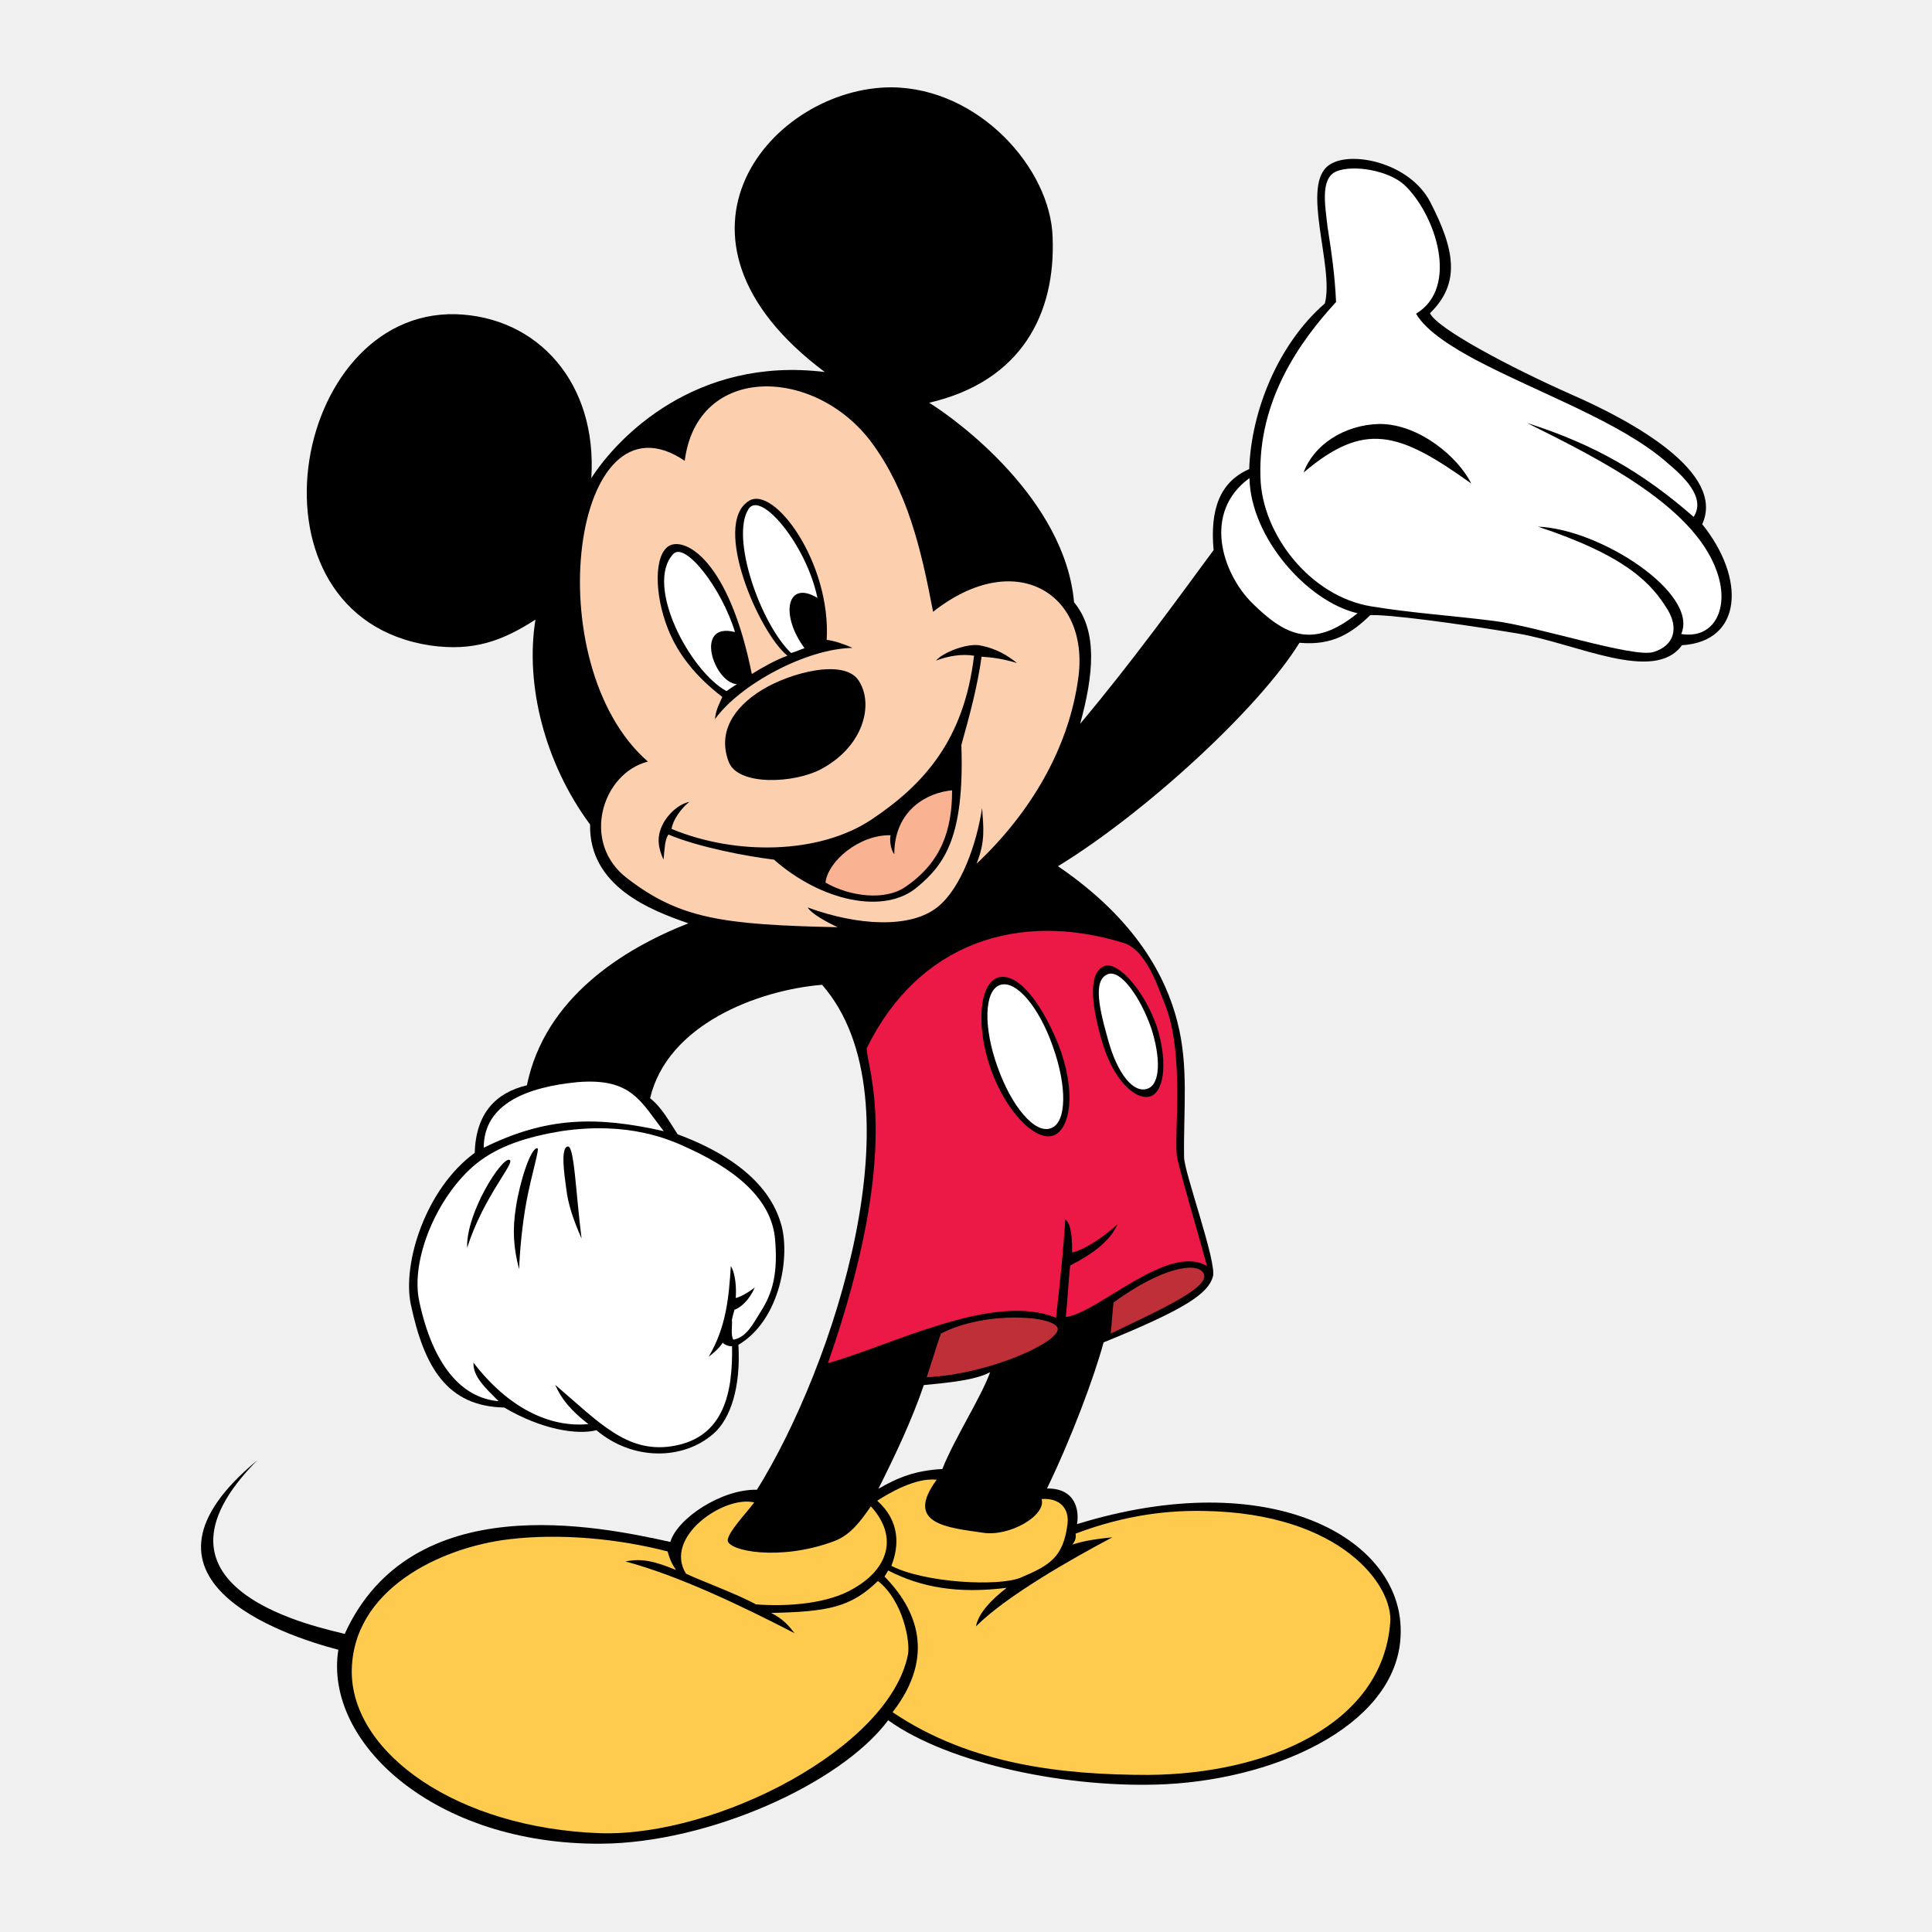
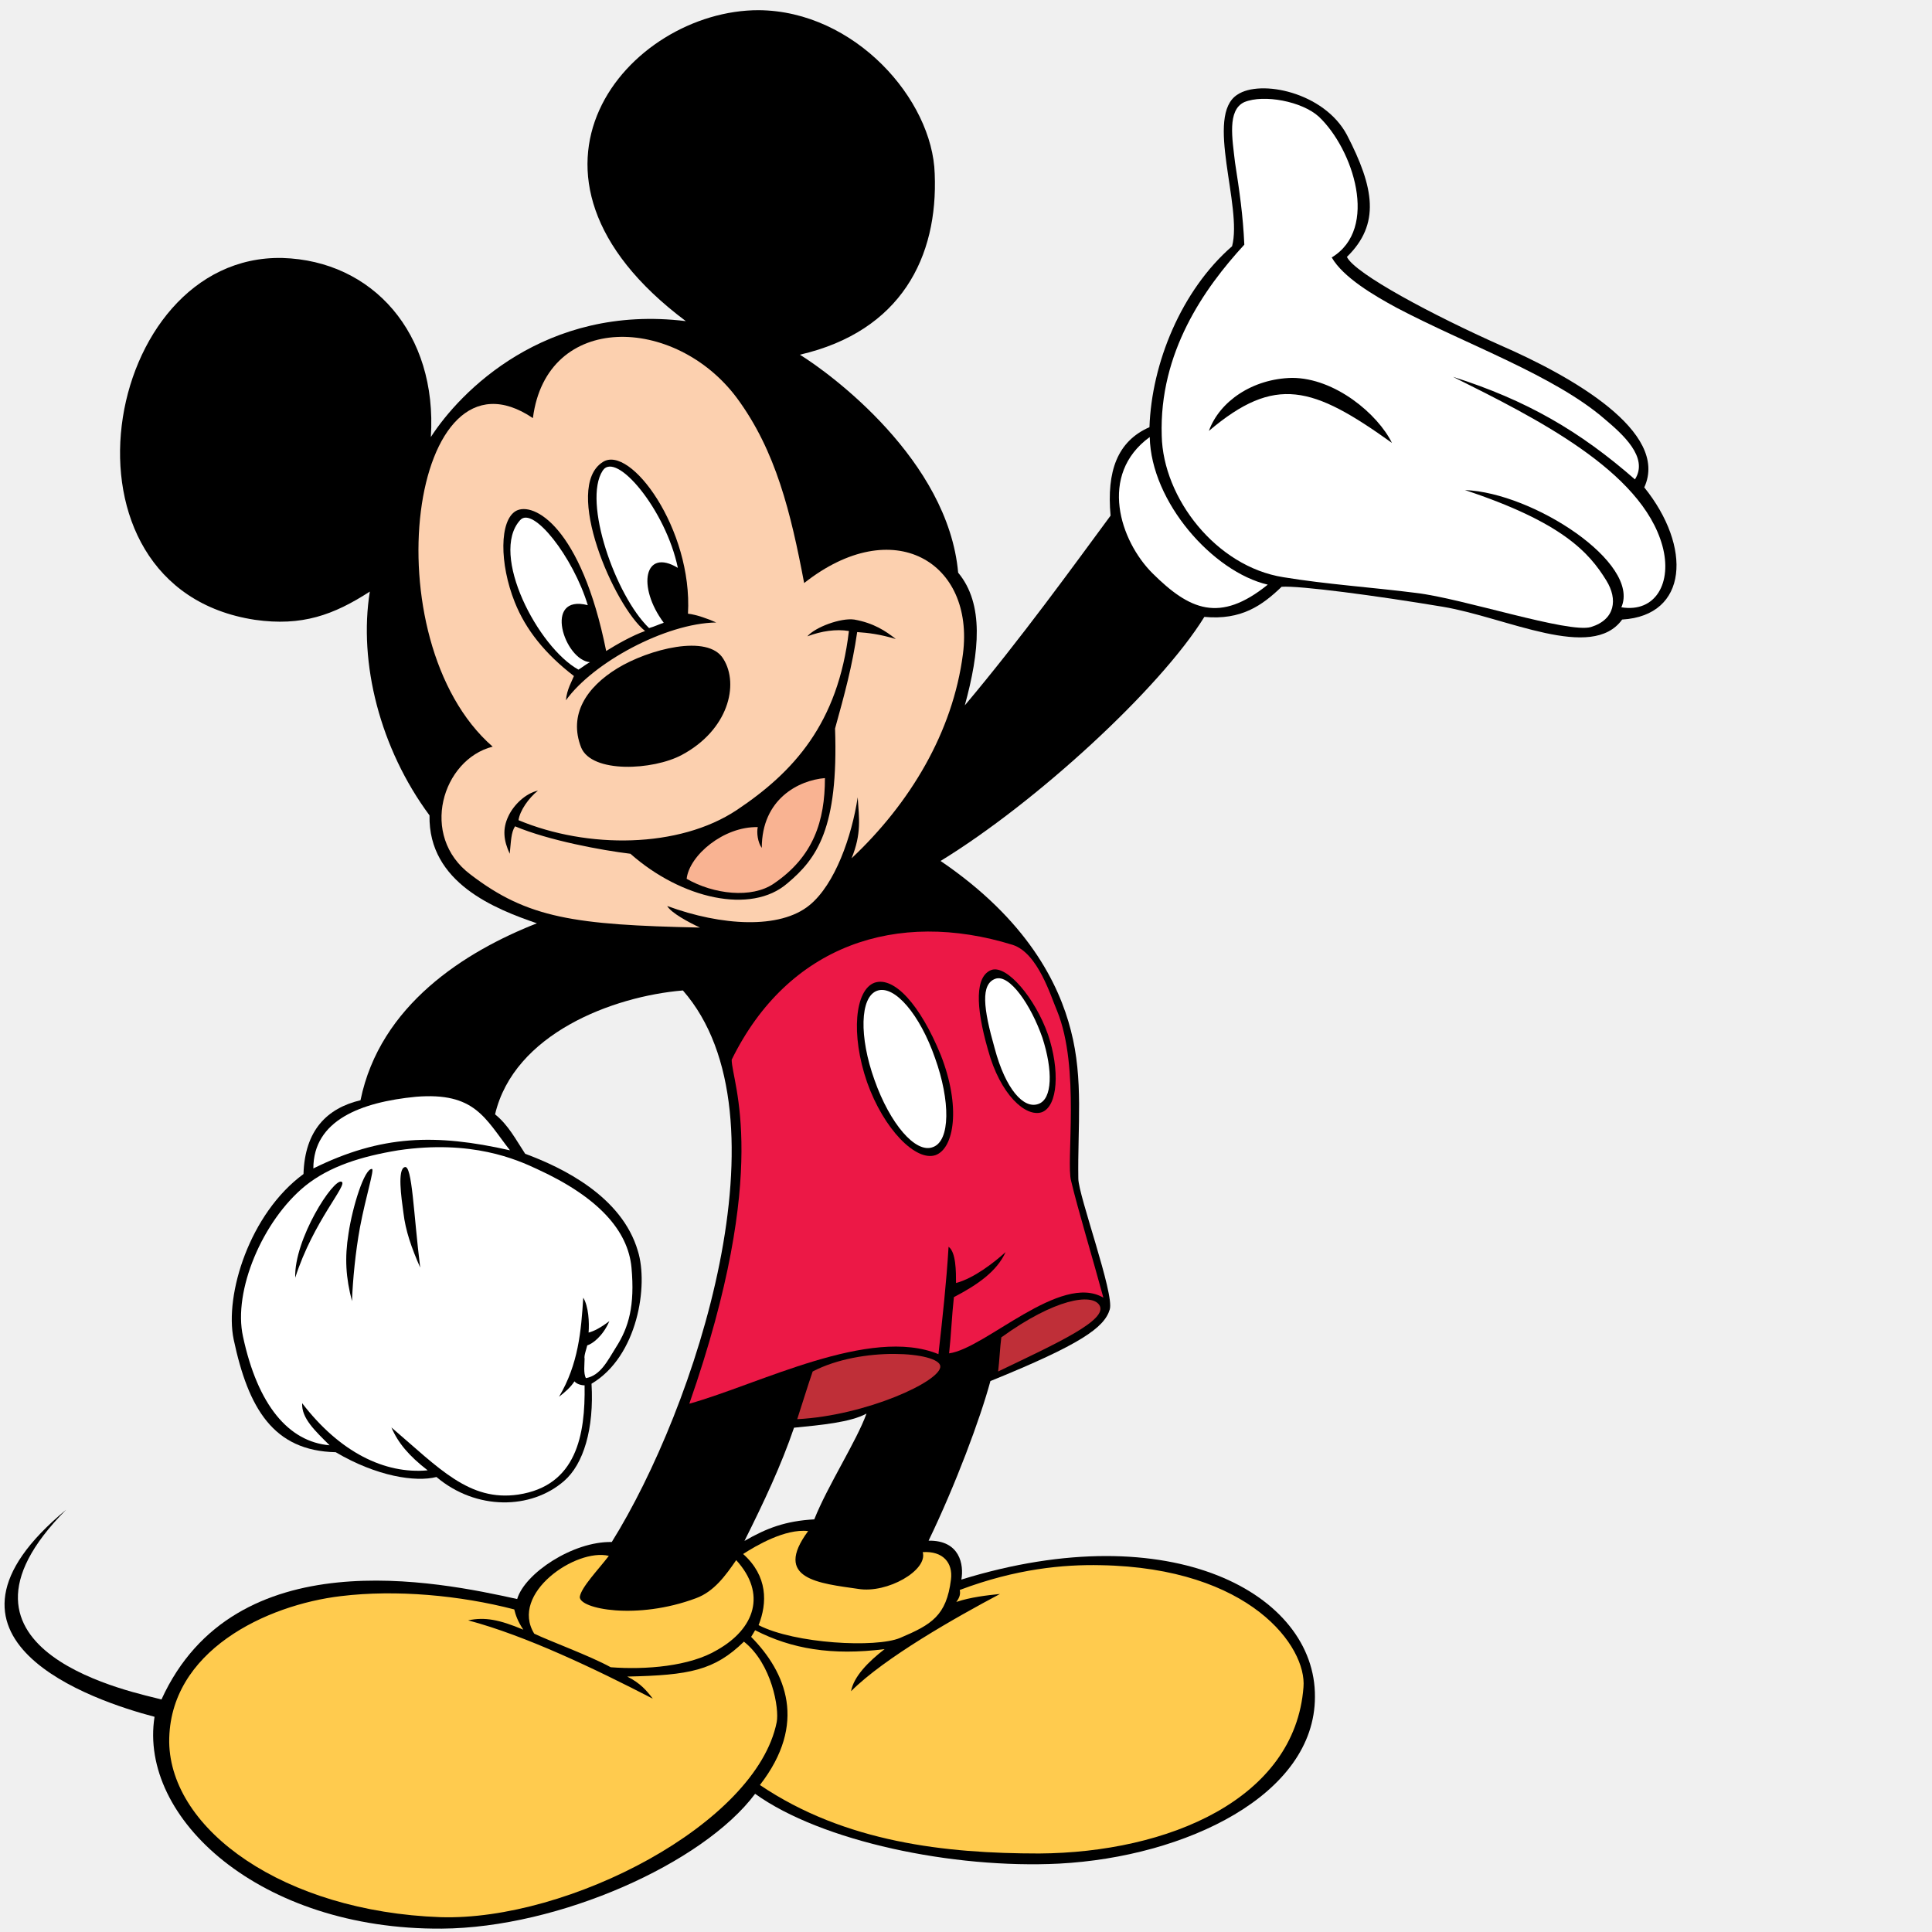
<svg xmlns="http://www.w3.org/2000/svg" version="1.0" id="Warstwa_1" x="0px" y="0px" viewBox="0 0 792 792" enable-background="new 0 0 792 792" xml:space="preserve">
-   <g>
-     <path fill-rule="evenodd" clip-rule="evenodd" d="M338.1,152.5c-52.9-6.5-84.9,26.7-95.7,43.5c2.5-39-21.9-66.2-55.7-67.2   c-68-1.5-89.4,123.8-10.3,135.8c17.6,2.5,29.5-1.8,43.1-10.6c-4.3,26.7,3.8,58.9,22.4,84c-0.5,25.4,24.9,35.2,40.3,40.5   c-27,10.6-58.9,30.7-66.2,66.4c-12.6,3-20.9,11.3-21.4,27.7c-20.2,14.8-29.7,45.3-26.2,62.1c5.5,25.9,14.9,41.8,38.3,42.3   c15.4,9.1,30,11.3,37.8,9.3c14.9,12.6,35.5,12.3,47.9,1.5c7.3-6.3,11.3-19.6,10.3-36.5c17.4-10.3,21.4-37,17.4-49.8   c-6-20.6-28.5-31.4-42.3-36.5c-3.5-5.3-6.3-10.8-11.3-14.8c7.1-30.2,44.1-44.3,70.5-46.5c41.1,47,4.5,157-26.7,207   c-14.6-0.3-32.7,11.8-35.5,21.4c-29.5-6.5-106-22.6-133.5,37.7c-8.1-2.3-89.2-17.4-35.8-71.2c-58.7,48.6,10.3,71.7,33.2,77.7   c-6,38,39.5,80,107.8,79.5c43.8-0.3,98-24.4,117.6-50.6c24.9,17.9,74.3,28.2,114.1,26.2c47.4-2.5,96-25.7,96-62.6   c0.3-38.5-53.7-68.4-132.7-44c1-5.5-0.5-14.8-12.3-14.6c10.1-20.9,19.4-45.8,23.2-59.9c34-13.8,42.8-20.1,44.8-26.9   c1.8-5.8-11.8-42.8-11.8-49.1c-0.3-19.4,2-37.2-2.8-55.6c-4.5-17.6-16.4-41.5-48.9-63.6c35.8-21.9,82.4-64.7,99-91.6   c13.9,1.3,21.7-4.3,29-11.3c6.6-0.5,35.3,3.3,60.5,7.5c23.9,4,55.9,20.6,67.3,4.8c24.9-1.5,26.2-27.4,8.3-49.6   c9.6-20.9-27.5-41.8-53.9-53.3c-25.4-11.3-54.7-26.9-57.7-33.2c12.6-12.3,10.3-25.9,0-45.8c-8.6-16.1-32.5-20.9-41.1-15.1   c-12.3,7.8,2,42-2,56.9c-19.1,16.6-30.2,44-31,67.9c-12.1,5.3-16.1,16.6-14.6,33.2c-14.1,19.1-33.5,46-54.7,71.2   c5.5-20.1,7.3-38-2.5-49.8c-3.8-42.3-47.9-74.7-59.4-81.8c38-8.8,51.9-36.7,50.6-67.9c-0.8-27.9-30-61.1-66-61.4   C316.7,35.7,263.8,96.9,338.1,152.5L338.1,152.5z M378.7,567.8c-4.8,14.1-11.3,27.9-18.6,42.5c8.3-4.8,15.4-7.5,26.2-8.1   c5-12.6,15.9-29.4,19.6-39.7C399.9,565.8,388.8,566.8,378.7,567.8L378.7,567.8z" />
-     <path fill-rule="evenodd" clip-rule="evenodd" fill="#EC1846" d="M355.3,429.7c0,8.6,15.1,40.3-15.9,129.1   c26.2-7.3,67.8-29.2,93.5-18.6c1.5-13.3,3-26.9,3.8-40.3c2.8,2,2.8,9.3,2.8,13.6c6.8-1.8,14.4-7.8,18.6-11.6   c-3.3,7.3-10.6,12.3-19.4,16.9c-0.8,7.3-1,13.8-1.8,21.1c13.6-1.8,41.8-30.4,57.9-20.9c-4-14.8-9.6-33.2-12.1-43.8   c-2-7,3.5-42.5-5.3-63.9c-2.3-5.3-7.1-21.6-16.6-24.7C417.2,373.1,376.4,386.7,355.3,429.7L355.3,429.7z M408.9,400.8   c7.3-2.5,17.1,8.1,24.9,27.2c7.6,19.4,5,35-2,37.5c-7.3,2.5-19.4-9.6-25.7-27.4C399.9,420.1,401.6,403.5,408.9,400.8L408.9,400.8z    M452.8,396c5.8-2,16.4,10.6,21.2,24.2c4.5,13.3,3.8,26.9-2.3,29.2c-6,2-15.6-6.5-20.2-23.4C446.7,409.3,446.7,398.3,452.8,396   L452.8,396z" />
-     <path fill-rule="evenodd" clip-rule="evenodd" fill="#BF2F38" d="M456.5,533.9c20.2-14.6,34-16.6,36.8-12.1   c3.5,5.5-15.9,14.3-38,24.9C455.8,542.7,456,537.6,456.5,533.9L456.5,533.9z M385.7,546.7c-2,5.8-3.8,11.8-5.8,17.9   c25.7-1.3,54.2-14.3,53.7-19.9C433.1,539.4,404.1,537.1,385.7,546.7L385.7,546.7z" />
-     <path fill-rule="evenodd" clip-rule="evenodd" fill="#F9B392" d="M390.3,324c-9.8,0.8-23.7,7.8-23.7,26.2c-1.5-2-2-5.8-1.5-7.8   c-12.8-0.3-25.7,10.6-26.7,19.4c10.1,5.8,24.4,7.5,32.7,1.8C386,353.5,390.3,340.1,390.3,324L390.3,324z" />
-     <path fill-rule="evenodd" clip-rule="evenodd" fill="#FCD0AF" d="M382.5,250.8c-5-26.4-10.6-49.6-25.2-69.4   c-23.2-31.2-71.5-32.5-76.6,7.5c-46.1-31.2-61,83.3-15.1,123.3c-18.9,4.8-27.7,33.5-8.3,48c21.4,16.4,39,18.9,86.1,19.9   c-4.3-2-10.8-5.5-12.3-8.1c20.4,7.5,42.3,8.8,53.4-0.3c9.6-7.8,15.9-25.9,18.1-40.5c0.5,7.8,1.5,13.6-2.3,22.9   c21.9-20.6,38-47.3,41.8-76.7C446.5,243,416,224.4,382.5,250.8z M352.2,279.3c6,9.6,1.8,26.7-15.6,36c-10.8,5.8-33.8,7-37.8-2.8   c-4.8-12.3,2-22.6,13.6-29.7C324,275.7,346.5,269.7,352.2,279.3z M274.4,223.7c6.5-3.5,24.4,5.8,33.8,52.6c4-2.5,9.8-5.8,14.6-7.5   c-11.6-9.3-31-53.8-15.9-63.4c10.3-6.8,33.8,25.2,32,56.9c3,0.3,7.8,2,10.6,3.3c-19.1,0.3-46.3,15.1-56.4,29.2c0.3-4,2.3-7.3,3-9.1   c-10.8-8.3-18.1-17.4-22.2-27.7C268.1,243.5,268.1,227.2,274.4,223.7z M402.4,269.2c-1.8,12.6-4.8,23.6-8.3,36.2   c1.3,37.5-6.8,48.8-17.9,58.1c-13.6,11.8-39.8,5.8-58.9-11.1c-10.8-1.3-30.7-5-43.3-10.3c-1.5,2.3-1.5,5.5-2,10.3   c-2.3-5-2.8-9.3-0.5-14.1c2-4.3,6.5-8.6,11.1-9.6c-3.5,2.8-6.8,7.5-7.3,11.1c25.9,10.8,60.2,10.6,81.9-3.8   c21.4-14.3,38-32.5,42.1-67.2c-4.8-0.8-10.3,0-15.6,2c3-3.5,12.6-7,17.6-6.3c7.3,1.3,11.8,4.3,15.6,7.3   C410.9,270,406.7,269.5,402.4,269.2z" />
-     <path fill-rule="evenodd" clip-rule="evenodd" fill="#FFCB4E" d="M364.1,643.8c-0.5,0.8-1,1.8-1.5,2.5   c13.1,13.3,21.2,32.5,3.3,55.6c32,21.6,69.8,25.7,104.8,25.7c48.4-0.3,96-20.4,99.2-62.4c1.3-15.1-19.9-44.8-76.1-45.8   c-13.9-0.3-31.7,1.3-52.9,9.3c0.3,1.5,0,2.8-1.3,4.5c5.3-1.8,11.6-2.5,16.4-3c-16.6,8.8-43.3,23.9-55.9,36.5   c1-5.5,6.5-11.1,12.6-15.8C392.8,653.4,377.7,650.8,364.1,643.8L364.1,643.8z M384,606.6c-8.6-1-19.6,5.5-24.4,8.6   c9.3,8.3,9.1,18.4,5.8,26.7c13.6,7,44.1,8.6,53.1,4.8c11.8-5,17.4-8.3,19.1-21.9c0.8-6.3-3-10.8-10.6-10.3   c2,6.8-13.3,15.6-24.2,13.8C388.3,626.2,370.6,624.7,384,606.6L384,606.6z M273.7,636c-20.4-5.3-44.3-7.5-65-5   c-28,3.3-64.7,20.6-64.5,54.8c0.5,33,43.1,63.6,101.8,65.7c47.9,1.5,118.6-35,126.2-73.2c1-5-1.8-21.9-12.3-30.2   c-11.1,10.8-20.4,12.6-43.8,13.1c5,2.5,7.3,5.3,9.6,8.3c-21.9-11.3-47.6-23.6-69.3-29.4c6.3-1.3,11.6-0.3,20.7,3.5   C274.9,640.3,274.2,638,273.7,636L273.7,636z M309.2,615.9c-12.3-3-37.3,14.1-28,29.2c5.8,2.8,20.9,8.3,28.7,12.6   c13.1,1,29.7-0.3,40-6.5c14.1-8,18.6-21.1,7.1-33.7c-4,5.8-8.3,11.8-15.1,14.3c-22.2,8.3-43.8,4-43.6-0.5   C298.8,627.7,305.4,620.9,309.2,615.9L309.2,615.9z" />
-     <g>
-       <path fill-rule="evenodd" clip-rule="evenodd" fill="#FFFFFF" d="M409.9,403.8c6.6-2.3,16.1,9.1,21.7,25.2    c5.8,16.1,5.8,31.2-0.8,33.5c-6.5,2.5-16.1-8.8-21.9-25.2C403.1,421.2,403.4,406.1,409.9,403.8L409.9,403.8z M454.3,399.3    c5.3-1.8,13.3,9.8,17.6,22.1c4,12.3,3.8,23.1-1.5,24.9c-5.5,2-12.3-5.5-16.4-20.9C449.7,410.3,448.7,401.3,454.3,399.3    L454.3,399.3z" />
-       <path fill-rule="evenodd" clip-rule="evenodd" fill="#FFFFFF" d="M512.2,196c-19.4,14.1-11.1,39,1,51.1    c13.9,13.8,25.2,18.9,43.3,4.3C535.9,246.6,512.7,220.4,512.2,196L512.2,196z M562.3,248.6c-25.2-4-45.1-29.7-45.6-53.1    c-1-31.2,15.9-55.3,31-71.7c-0.5-11.1-1.8-19.9-3.5-30.9c-1-8.8-3-19.6,3.5-22.6c7.3-3,21.7-0.3,28,5.5    c12.8,12.1,22.7,42,4.8,52.8c4.3,7.5,15.9,14.3,24.4,18.9c26.2,13.8,59.2,25.4,78.1,41.8c6.5,5.5,16.6,14.3,11.3,22.6    c-20.7-18.1-40.6-29.7-68.3-38.5c30.7,15.3,70.8,35.2,78.6,63.4c3.8,13.8-2.5,25.2-15.4,23.1c7.3-16.6-33-43-58.7-44    c36.5,12.1,46.6,23.4,53.1,34c4.3,7,3.3,14.6-5.8,17.4c-8.3,2.5-48.4-10.8-65.7-12.8C595.6,252.4,578.7,251.3,562.3,248.6    L562.3,248.6z M534.4,193.7c4-11.1,16.4-19.6,31.2-19.9c16.1,0,32.2,13.6,37.5,24.4C573.4,176.9,559.3,172.6,534.4,193.7    L534.4,193.7z M198.3,470.5c0-18.1,17.9-24.9,38.5-26.9c22.2-1.8,25.9,8.1,35.3,20.1C244.2,457.4,223.8,457.9,198.3,470.5    L198.3,470.5z M230.1,463.7c-13.9,2.3-25.7,6-34.8,13.3c-16.1,13.1-27.2,39.5-23.4,56.6c5.5,25.7,17.1,39.5,32.5,40.8    c-5.3-5.3-10.6-10.1-10.3-15.8c14.1,18.4,31,26.7,47.1,25.2c-7.1-5.5-11.1-10.3-13.6-16.1c17.9,15.3,29.2,27.9,47.6,25.2    c21.9-3.3,25.2-22.4,24.9-41c-1.3,0-3-0.5-3.8-1.5c-1.5,2.3-3.5,4-5.8,5.8c7.3-12.3,8.3-24.7,9.1-37.2c2,3.3,2.3,9.3,2,13.1    c2-0.5,4.5-1.8,7.8-4.3c-2.5,5.8-6.5,8.6-8.3,9.1c-0.3,1.3-1.3,4-1,5c0,2-0.5,5.5,0.5,7.3c5.5-1,8.1-6.5,11.3-11.6    c4.8-7.5,7.1-15.6,5.8-29.9c-1.3-13.8-12.3-26.4-35.5-37C274.7,467.2,257.8,459.6,230.1,463.7L230.1,463.7z M208.9,475.5    c-3-1.5-17.9,21.6-17.4,36C198.3,490.3,211.4,476.5,208.9,475.5L208.9,475.5z M220.3,470.7c-2.8-0.3-7.3,14.1-8.8,24.2    c-1.5,9.3-1,16.6,1.3,25.4c0.3-8,1.3-18.4,3-27.7C218,481,221.3,470.7,220.3,470.7L220.3,470.7z M232.6,470    c-2.8,0.8-1.3,11.3-0.5,17.1c0.8,6.8,3,13.1,6.3,20.6C235.9,487.6,235.4,469,232.6,470L232.6,470z" />
-       <path fill-rule="evenodd" clip-rule="evenodd" fill="#FFFFFF" d="M306.9,208.6c-7.6,11.6,4.8,47,17.4,59.1c1.8-0.5,4-1.5,5.5-2    c-10.1-13.6-7.3-28.2,5.3-20.6C330.6,223.4,311.9,201,306.9,208.6L306.9,208.6z" />
-       <path fill-rule="evenodd" clip-rule="evenodd" fill="#FFFFFF" d="M297.8,283.3c-15.1-8.3-33.5-43.3-21.9-56.1    c4.8-5.5,19.9,13.8,25.4,31.9c-16.9-4.3-8.8,20.6,0.8,21.4C300.6,281.3,299.4,282.3,297.8,283.3L297.8,283.3z" />
+   <defs id="defs29" />
+   <g id="g24" transform="matrix(1.092283,0,0,1.092283,-88.14698,-34.92999)">
+     <path d="m 338.1,152.5 c -52.9,-6.5 -84.9,26.7 -95.7,43.5 2.5,-39 -21.9,-66.2 -55.7,-67.2 -68,-1.5 -89.4,123.8 -10.3,135.8 17.6,2.5 29.5,-1.8 43.1,-10.6 -4.3,26.7 3.8,58.9 22.4,84 -0.5,25.4 24.9,35.2 40.3,40.5 -27,10.6 -58.9,30.7 -66.2,66.4 -12.6,3 -20.9,11.3 -21.4,27.7 -20.2,14.8 -29.7,45.3 -26.2,62.1 5.5,25.9 14.9,41.8 38.3,42.3 15.4,9.1 30,11.3 37.8,9.3 14.9,12.6 35.5,12.3 47.9,1.5 7.3,-6.3 11.3,-19.6 10.3,-36.5 17.4,-10.3 21.4,-37 17.4,-49.8 -6,-20.6 -28.5,-31.4 -42.3,-36.5 -3.5,-5.3 -6.3,-10.8 -11.3,-14.8 7.1,-30.2 44.1,-44.3 70.5,-46.5 41.1,47 4.5,157 -26.7,207 -14.6,-0.3 -32.7,11.8 -35.5,21.4 -29.5,-6.5 -106,-22.6 -133.5,37.7 -8.1,-2.3 -89.2,-17.4 -35.8,-71.2 -58.7,48.6 10.3,71.7 33.2,77.7 -6,38 39.5,80 107.8,79.5 43.8,-0.3 98,-24.4 117.6,-50.6 24.9,17.9 74.3,28.2 114.1,26.2 47.4,-2.5 96,-25.7 96,-62.6 0.3,-38.5 -53.7,-68.4 -132.7,-44 1,-5.5 -0.5,-14.8 -12.3,-14.6 10.1,-20.9 19.4,-45.8 23.2,-59.9 34,-13.8 42.8,-20.1 44.8,-26.9 1.8,-5.8 -11.8,-42.8 -11.8,-49.1 -0.3,-19.4 2,-37.2 -2.8,-55.6 -4.5,-17.6 -16.4,-41.5 -48.9,-63.6 35.8,-21.9 82.4,-64.7 99,-91.6 13.9,1.3 21.7,-4.3 29,-11.3 6.6,-0.5 35.3,3.3 60.5,7.5 23.9,4 55.9,20.6 67.3,4.8 24.9,-1.5 26.2,-27.4 8.3,-49.6 9.6,-20.9 -27.5,-41.8 -53.9,-53.3 -25.4,-11.3 -54.7,-26.9 -57.7,-33.2 12.6,-12.3 10.3,-25.9 0,-45.8 -8.6,-16.1 -32.5,-20.9 -41.1,-15.1 -12.3,7.8 2,42 -2,56.9 -19.1,16.6 -30.2,44 -31,67.9 -12.1,5.3 -16.1,16.6 -14.6,33.2 -14.1,19.1 -33.5,46 -54.7,71.2 5.5,-20.1 7.3,-38 -2.5,-49.8 -3.8,-42.3 -47.9,-74.7 -59.4,-81.8 38,-8.8 51.9,-36.7 50.6,-67.9 -0.8,-27.9 -30,-61.1 -66,-61.4 -48.8,-0.1 -101.7,61.1 -27.4,116.7 z m 40.6,415.3 c -4.8,14.1 -11.3,27.9 -18.6,42.5 8.3,-4.8 15.4,-7.5 26.2,-8.1 5,-12.6 15.9,-29.4 19.6,-39.7 -6,3.3 -17.1,4.3 -27.2,5.3 z" id="path2" style="clip-rule:evenodd;fill-rule:evenodd" />
+     <path d="m 355.3,429.7 c 0,8.6 15.1,40.3 -15.9,129.1 26.2,-7.3 67.8,-29.2 93.5,-18.6 1.5,-13.3 3,-26.9 3.8,-40.3 2.8,2 2.8,9.3 2.8,13.6 6.8,-1.8 14.4,-7.8 18.6,-11.6 -3.3,7.3 -10.6,12.3 -19.4,16.9 -0.8,7.3 -1,13.8 -1.8,21.1 13.6,-1.8 41.8,-30.4 57.9,-20.9 -4,-14.8 -9.6,-33.2 -12.1,-43.8 -2,-7 3.5,-42.5 -5.3,-63.9 -2.3,-5.3 -7.1,-21.6 -16.6,-24.7 -43.6,-13.5 -84.4,0.1 -105.5,43.1 z m 53.6,-28.9 c 7.3,-2.5 17.1,8.1 24.9,27.2 7.6,19.4 5,35 -2,37.5 -7.3,2.5 -19.4,-9.6 -25.7,-27.4 -6.2,-18 -4.5,-34.6 2.8,-37.3 z m 43.9,-4.8 c 5.8,-2 16.4,10.6 21.2,24.2 4.5,13.3 3.8,26.9 -2.3,29.2 -6,2 -15.6,-6.5 -20.2,-23.4 -4.8,-16.7 -4.8,-27.7 1.3,-30 z" id="path4" style="clip-rule:evenodd;fill:#ec1846;fill-rule:evenodd" />
+     <path d="m 456.5,533.9 c 20.2,-14.6 34,-16.6 36.8,-12.1 3.5,5.5 -15.9,14.3 -38,24.9 0.5,-4 0.7,-9.1 1.2,-12.8 z m -70.8,12.8 c -2,5.8 -3.8,11.8 -5.8,17.9 25.7,-1.3 54.2,-14.3 53.7,-19.9 -0.5,-5.3 -29.5,-7.6 -47.9,2 z" id="path6" style="clip-rule:evenodd;fill:#bf2f38;fill-rule:evenodd" />
+     <path d="m 390.3,324 c -9.8,0.8 -23.7,7.8 -23.7,26.2 -1.5,-2 -2,-5.8 -1.5,-7.8 -12.8,-0.3 -25.7,10.6 -26.7,19.4 10.1,5.8 24.4,7.5 32.7,1.8 14.9,-10.1 19.2,-23.5 19.2,-39.6 z" id="path8" style="clip-rule:evenodd;fill:#f9b392;fill-rule:evenodd" />
+     <path d="m 382.5,250.8 c -5,-26.4 -10.6,-49.6 -25.2,-69.4 -23.2,-31.2 -71.5,-32.5 -76.6,7.5 -46.1,-31.2 -61,83.3 -15.1,123.3 -18.9,4.8 -27.7,33.5 -8.3,48 21.4,16.4 39,18.9 86.1,19.9 -4.3,-2 -10.8,-5.5 -12.3,-8.1 20.4,7.5 42.3,8.8 53.4,-0.3 9.6,-7.8 15.9,-25.9 18.1,-40.5 0.5,7.8 1.5,13.6 -2.3,22.9 21.9,-20.6 38,-47.3 41.8,-76.7 4.4,-34.4 -26.1,-53 -59.6,-26.6 z m -30.3,28.5 c 6,9.6 1.8,26.7 -15.6,36 -10.8,5.8 -33.8,7 -37.8,-2.8 -4.8,-12.3 2,-22.6 13.6,-29.7 11.6,-7.1 34.1,-13.1 39.8,-3.5 z m -77.8,-55.6 c 6.5,-3.5 24.4,5.8 33.8,52.6 4,-2.5 9.8,-5.8 14.6,-7.5 -11.6,-9.3 -31,-53.8 -15.9,-63.4 10.3,-6.8 33.8,25.2 32,56.9 3,0.3 7.8,2 10.6,3.3 -19.1,0.3 -46.3,15.1 -56.4,29.2 0.3,-4 2.3,-7.3 3,-9.1 -10.8,-8.3 -18.1,-17.4 -22.2,-27.7 -5.8,-14.5 -5.8,-30.8 0.5,-34.3 z m 128,45.5 c -1.8,12.6 -4.8,23.6 -8.3,36.2 1.3,37.5 -6.8,48.8 -17.9,58.1 -13.6,11.8 -39.8,5.8 -58.9,-11.1 -10.8,-1.3 -30.7,-5 -43.3,-10.3 -1.5,2.3 -1.5,5.5 -2,10.3 -2.3,-5 -2.8,-9.3 -0.5,-14.1 2,-4.3 6.5,-8.6 11.1,-9.6 -3.5,2.8 -6.8,7.5 -7.3,11.1 25.9,10.8 60.2,10.6 81.9,-3.8 21.4,-14.3 38,-32.5 42.1,-67.2 -4.8,-0.8 -10.3,0 -15.6,2 3,-3.5 12.6,-7 17.6,-6.3 7.3,1.3 11.8,4.3 15.6,7.3 -6,-1.8 -10.2,-2.3 -14.5,-2.6 z" id="path10" style="clip-rule:evenodd;fill:#fcd0af;fill-rule:evenodd" />
+     <path d="m 364.1,643.8 c -0.5,0.8 -1,1.8 -1.5,2.5 13.1,13.3 21.2,32.5 3.3,55.6 32,21.6 69.8,25.7 104.8,25.7 48.4,-0.3 96,-20.4 99.2,-62.4 1.3,-15.1 -19.9,-44.8 -76.1,-45.8 -13.9,-0.3 -31.7,1.3 -52.9,9.3 0.3,1.5 0,2.8 -1.3,4.5 5.3,-1.8 11.6,-2.5 16.4,-3 -16.6,8.8 -43.3,23.9 -55.9,36.5 1,-5.5 6.5,-11.1 12.6,-15.8 -19.9,2.5 -35,-0.1 -48.6,-7.1 z M 384,606.6 c -8.6,-1 -19.6,5.5 -24.4,8.6 9.3,8.3 9.1,18.4 5.8,26.7 13.6,7 44.1,8.6 53.1,4.8 11.8,-5 17.4,-8.3 19.1,-21.9 0.8,-6.3 -3,-10.8 -10.6,-10.3 2,6.8 -13.3,15.6 -24.2,13.8 -14.5,-2.1 -32.2,-3.6 -18.8,-21.7 z M 273.7,636 c -20.4,-5.3 -44.3,-7.5 -65,-5 -28,3.3 -64.7,20.6 -64.5,54.8 0.5,33 43.1,63.6 101.8,65.7 47.9,1.5 118.6,-35 126.2,-73.2 1,-5 -1.8,-21.9 -12.3,-30.2 -11.1,10.8 -20.4,12.6 -43.8,13.1 5,2.5 7.3,5.3 9.6,8.3 -21.9,-11.3 -47.6,-23.6 -69.3,-29.4 6.3,-1.3 11.6,-0.3 20.7,3.5 -2.2,-3.3 -2.9,-5.6 -3.4,-7.6 z m 35.5,-20.1 c -12.3,-3 -37.3,14.1 -28,29.2 5.8,2.8 20.9,8.3 28.7,12.6 13.1,1 29.7,-0.3 40,-6.5 14.1,-8 18.6,-21.1 7.1,-33.7 -4,5.8 -8.3,11.8 -15.1,14.3 -22.2,8.3 -43.8,4 -43.6,-0.5 0.5,-3.6 7.1,-10.4 10.9,-15.4 z" id="path12" style="clip-rule:evenodd;fill:#ffcb4e;fill-rule:evenodd" />
+     <g id="g22">
+       <path d="m 409.9,403.8 c 6.6,-2.3 16.1,9.1 21.7,25.2 5.8,16.1 5.8,31.2 -0.8,33.5 -6.5,2.5 -16.1,-8.8 -21.9,-25.2 -5.8,-16.1 -5.5,-31.2 1,-33.5 z m 44.4,-4.5 c 5.3,-1.8 13.3,9.8 17.6,22.1 4,12.3 3.8,23.1 -1.5,24.9 -5.5,2 -12.3,-5.5 -16.4,-20.9 -4.3,-15.1 -5.3,-24.1 0.3,-26.1 z" id="path14" style="clip-rule:evenodd;fill:#ffffff;fill-rule:evenodd" />
+       <path d="m 512.2,196 c -19.4,14.1 -11.1,39 1,51.1 13.9,13.8 25.2,18.9 43.3,4.3 -20.6,-4.8 -43.8,-31 -44.3,-55.4 z m 50.1,52.6 c -25.2,-4 -45.1,-29.7 -45.6,-53.1 -1,-31.2 15.9,-55.3 31,-71.7 -0.5,-11.1 -1.8,-19.9 -3.5,-30.9 -1,-8.8 -3,-19.6 3.5,-22.6 7.3,-3 21.7,-0.3 28,5.5 12.8,12.1 22.7,42 4.8,52.8 4.3,7.5 15.9,14.3 24.4,18.9 26.2,13.8 59.2,25.4 78.1,41.8 6.5,5.5 16.6,14.3 11.3,22.6 -20.7,-18.1 -40.6,-29.7 -68.3,-38.5 30.7,15.3 70.8,35.2 78.6,63.4 3.8,13.8 -2.5,25.2 -15.4,23.1 7.3,-16.6 -33,-43 -58.7,-44 36.5,12.1 46.6,23.4 53.1,34 4.3,7 3.3,14.6 -5.8,17.4 -8.3,2.5 -48.4,-10.8 -65.7,-12.8 -16.5,-2.1 -33.4,-3.2 -49.8,-5.9 z m -27.9,-54.9 c 4,-11.1 16.4,-19.6 31.2,-19.9 16.1,0 32.2,13.6 37.5,24.4 -29.7,-21.3 -43.8,-25.6 -68.7,-4.5 z M 198.3,470.5 c 0,-18.1 17.9,-24.9 38.5,-26.9 22.2,-1.8 25.9,8.1 35.3,20.1 -27.9,-6.3 -48.3,-5.8 -73.8,6.8 z m 31.8,-6.8 c -13.9,2.3 -25.7,6 -34.8,13.3 -16.1,13.1 -27.2,39.5 -23.4,56.6 5.5,25.7 17.1,39.5 32.5,40.8 -5.3,-5.3 -10.6,-10.1 -10.3,-15.8 14.1,18.4 31,26.7 47.1,25.2 -7.1,-5.5 -11.1,-10.3 -13.6,-16.1 17.9,15.3 29.2,27.9 47.6,25.2 21.9,-3.3 25.2,-22.4 24.9,-41 -1.3,0 -3,-0.5 -3.8,-1.5 -1.5,2.3 -3.5,4 -5.8,5.8 7.3,-12.3 8.3,-24.7 9.1,-37.2 2,3.3 2.3,9.3 2,13.1 2,-0.5 4.5,-1.8 7.8,-4.3 -2.5,5.8 -6.5,8.6 -8.3,9.1 -0.3,1.3 -1.3,4 -1,5 0,2 -0.5,5.5 0.5,7.3 5.5,-1 8.1,-6.5 11.3,-11.6 4.8,-7.5 7.1,-15.6 5.8,-29.9 -1.3,-13.8 -12.3,-26.4 -35.5,-37 -7.5,-3.5 -24.4,-11.1 -52.1,-7 z m -21.2,11.8 c -3,-1.5 -17.9,21.6 -17.4,36 6.8,-21.2 19.9,-35 17.4,-36 z m 11.4,-4.8 c -2.8,-0.3 -7.3,14.1 -8.8,24.2 -1.5,9.3 -1,16.6 1.3,25.4 0.3,-8 1.3,-18.4 3,-27.7 2.2,-11.6 5.5,-21.9 4.5,-21.9 z m 12.3,-0.7 c -2.8,0.8 -1.3,11.3 -0.5,17.1 0.8,6.8 3,13.1 6.3,20.6 -2.5,-20.1 -3,-38.7 -5.8,-37.7 z" id="path16" style="clip-rule:evenodd;fill:#ffffff;fill-rule:evenodd" />
+       <path d="m 306.9,208.6 c -7.6,11.6 4.8,47 17.4,59.1 1.8,-0.5 4,-1.5 5.5,-2 -10.1,-13.6 -7.3,-28.2 5.3,-20.6 -4.5,-21.7 -23.2,-44.1 -28.2,-36.5 z" id="path18" style="clip-rule:evenodd;fill:#ffffff;fill-rule:evenodd" />
+       <path d="M 297.8,283.3 C 282.7,275 264.3,240 275.9,227.2 c 4.8,-5.5 19.9,13.8 25.4,31.9 -16.9,-4.3 -8.8,20.6 0.8,21.4 -1.5,0.8 -2.7,1.8 -4.3,2.8 z" id="path20" style="clip-rule:evenodd;fill:#ffffff;fill-rule:evenodd" />
    </g>
  </g>
</svg>
